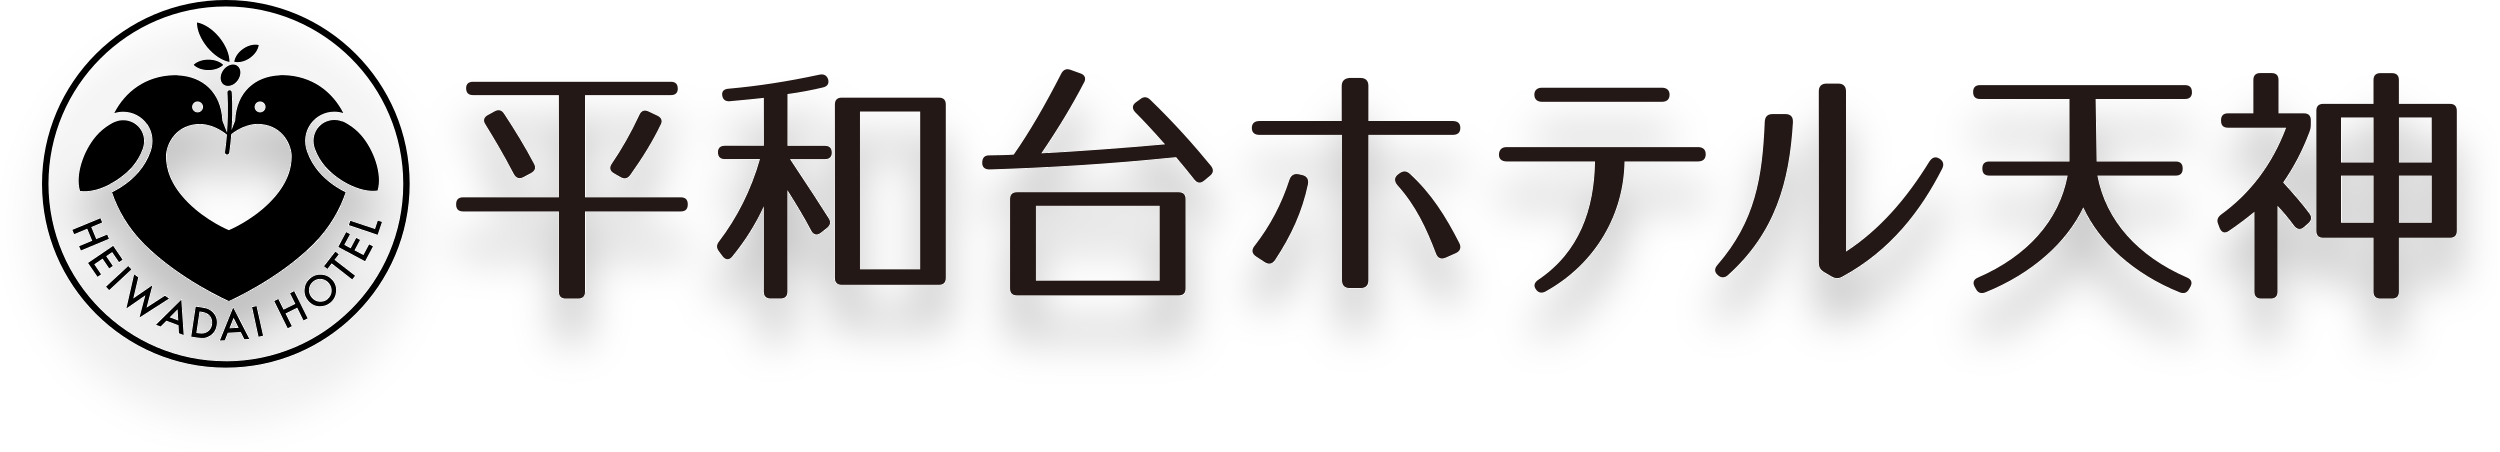
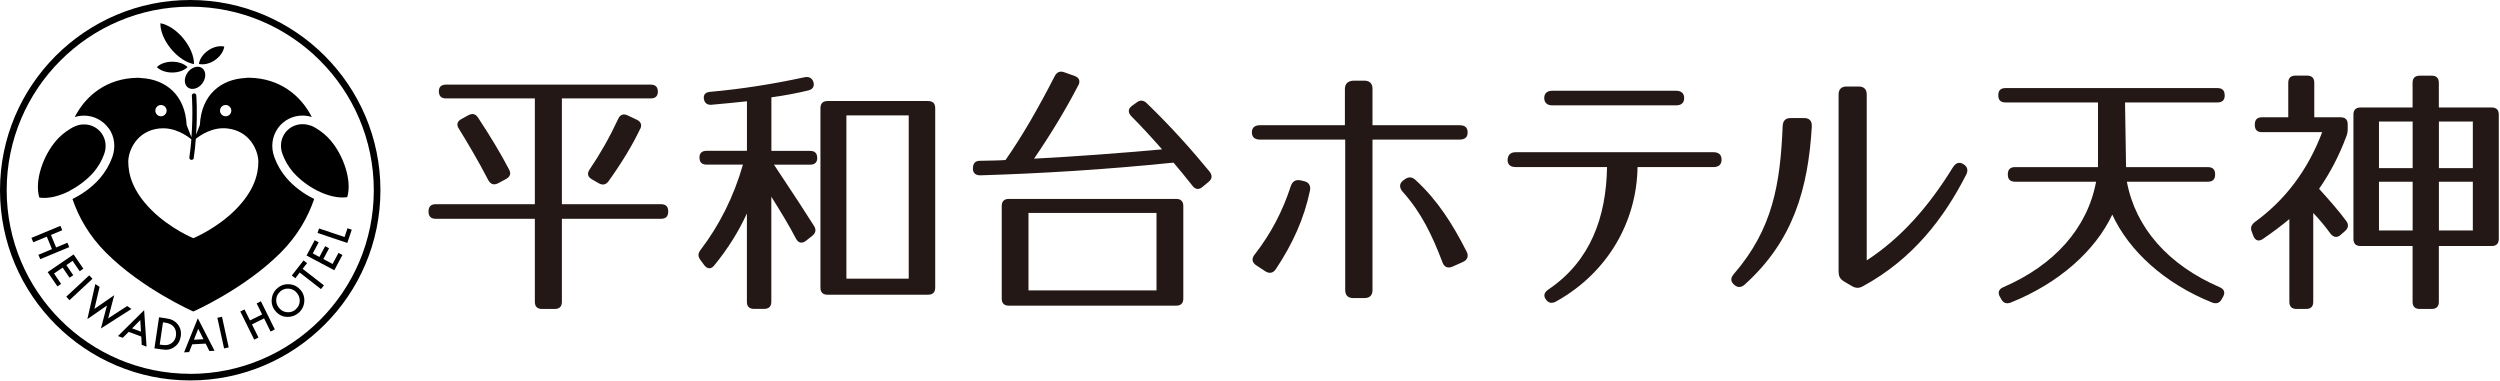
- <svg xmlns="http://www.w3.org/2000/svg" width="238" height="43" viewBox="0 0 238 43" fill="none">
-   <g filter="url(#filter0_d_377_3231)">
-     <path d="M64.526 8.423C64.526 8.837 64.308 9.055 63.866 9.055H55.694V18.786H64.816C65.253 18.786 65.476 19.004 65.476 19.446V19.469C65.476 19.905 65.258 20.129 64.816 20.129H55.694V27.763C55.694 28.199 55.476 28.423 55.035 28.423H53.866C53.429 28.423 53.206 28.205 53.206 27.763V20.129H44.084C43.648 20.129 43.424 19.91 43.424 19.469V19.446C43.424 19.01 43.642 18.786 44.084 18.786H53.206V9.055H45.035C44.598 9.055 44.375 8.837 44.375 8.395C44.375 8.003 44.593 7.785 45.035 7.785H63.86C64.302 7.785 64.52 8.003 64.52 8.417L64.526 8.423ZM47.993 10.839C49.067 12.472 50.018 14.032 50.823 15.57C51.041 15.962 50.946 16.253 50.555 16.471L49.822 16.862C49.431 17.058 49.14 16.957 48.922 16.572C47.971 14.743 47.042 13.182 46.215 11.84C45.969 11.476 46.069 11.158 46.433 10.962L47.093 10.598C47.456 10.403 47.775 10.475 47.993 10.845V10.839ZM62.892 11.862C62.188 13.35 61.209 14.961 59.99 16.667C59.744 17.008 59.431 17.058 59.089 16.862L58.457 16.499C58.066 16.281 57.993 15.962 58.239 15.598C59.19 14.206 60.09 12.623 60.873 10.94C61.041 10.548 61.36 10.425 61.752 10.621L62.579 11.012C62.943 11.18 63.094 11.476 62.898 11.868L62.892 11.862Z" fill="#231815" />
-     <path d="M69.481 9.642C69.039 9.664 68.799 9.474 68.748 9.032C68.726 8.691 68.916 8.473 69.358 8.445C72.138 8.199 74.968 7.763 78.038 7.103C78.43 7.03 78.721 7.176 78.844 7.567C78.939 7.959 78.771 8.227 78.357 8.322C77.333 8.568 76.209 8.786 74.968 8.954V13.881H78.525C78.966 13.881 79.185 14.1 79.185 14.541C79.185 14.933 78.966 15.151 78.525 15.151H75.208C77.059 17.931 78.279 19.81 78.888 20.783C79.106 21.124 79.056 21.415 78.743 21.683L78.156 22.148C77.792 22.439 77.451 22.366 77.227 21.952C76.64 20.805 75.79 19.418 74.962 18.098V27.757C74.962 28.194 74.744 28.417 74.302 28.417H73.374C72.932 28.417 72.714 28.199 72.714 27.757V19.636C71.981 21.247 71.008 22.83 69.716 24.413C69.425 24.776 69.084 24.776 68.788 24.39L68.446 23.926C68.2 23.607 68.2 23.317 68.446 22.998C70.18 20.733 71.517 18.07 72.35 15.145H69.011C68.569 15.145 68.351 14.927 68.351 14.485C68.351 14.094 68.569 13.876 69.011 13.876H72.719V9.318C71.769 9.413 70.695 9.536 69.475 9.636L69.481 9.642ZM89.38 27.114H80.141C79.705 27.114 79.481 26.896 79.481 26.454V9.955C79.481 9.519 79.699 9.295 80.141 9.295H89.38C89.822 9.295 90.04 9.513 90.04 9.955V26.454C90.04 26.89 89.822 27.114 89.38 27.114ZM87.602 10.615H81.869V25.638H87.602V10.615Z" fill="#231815" />
-     <path d="M103.206 7.841C102.11 9.961 100.767 12.204 99.134 14.597C102.865 14.402 106.791 14.111 110.913 13.742C109.839 12.522 108.888 11.499 108.061 10.671C107.77 10.352 107.77 10.011 108.133 9.743L108.575 9.424C108.894 9.178 109.207 9.206 109.503 9.497C111.847 11.762 113.72 13.887 115.281 15.789C115.549 16.13 115.527 16.448 115.208 16.717L114.649 17.181C114.308 17.472 113.989 17.45 113.72 17.108C113.088 16.303 112.501 15.598 111.964 14.961C105.773 15.593 99.822 15.962 94.19 16.13C93.776 16.13 93.508 15.934 93.508 15.52V15.498C93.508 15.062 93.704 14.793 94.14 14.793C95.113 14.771 95.918 14.771 96.506 14.72C98.016 12.573 99.531 9.938 101.041 6.991C101.237 6.628 101.528 6.504 101.92 6.65L102.87 6.991C103.284 7.136 103.407 7.455 103.212 7.847L103.206 7.841ZM112.205 28.121H96.819C96.377 28.121 96.159 27.903 96.159 27.461V18.96C96.159 18.523 96.377 18.3 96.819 18.3H112.205C112.641 18.3 112.865 18.518 112.865 18.96V27.461C112.865 27.897 112.647 28.121 112.205 28.121ZM110.398 19.592H98.62V26.717H110.398V19.592Z" fill="#231815" />
-     <path d="M129.537 27.422H128.491C128.027 27.422 127.759 27.176 127.759 26.689V12.841H119.906C119.442 12.841 119.174 12.623 119.174 12.181C119.174 11.739 119.442 11.521 119.906 11.521H127.731V8.205C127.731 7.718 127.977 7.472 128.463 7.422H129.537C130.001 7.422 130.27 7.69 130.27 8.154V11.521H138.29C138.776 11.521 139.023 11.739 139.023 12.181C139.023 12.623 138.776 12.841 138.29 12.841H130.27V26.689C130.27 27.153 130.024 27.422 129.537 27.422ZM119.442 23.401C120.952 21.449 122.004 19.424 122.759 17.109C122.904 16.672 123.223 16.499 123.659 16.594L123.978 16.667C124.42 16.762 124.61 17.103 124.515 17.545C123.978 20.106 122.932 22.422 121.394 24.737C121.125 25.151 120.762 25.201 120.37 24.933L119.587 24.418C119.174 24.15 119.123 23.786 119.442 23.395V23.401ZM136.707 24.133C135.779 21.695 134.783 19.575 133.049 17.645C132.731 17.282 132.708 16.89 133.1 16.6L133.195 16.527C133.558 16.258 133.877 16.236 134.218 16.549C136.265 18.428 137.63 20.599 138.922 23.132C139.14 23.546 139.017 23.915 138.581 24.105L137.652 24.519C137.216 24.715 136.869 24.592 136.702 24.128L136.707 24.133Z" fill="#231815" />
-     <path d="M147.166 27.735C146.774 27.953 146.433 27.88 146.215 27.539C145.969 27.198 146.069 26.879 146.483 26.611C150.337 23.999 151.774 19.955 151.847 15.369H143.435C142.949 15.369 142.68 15.123 142.703 14.687C142.725 14.251 142.971 14.004 143.435 14.004H161.651C162.138 14.004 162.384 14.251 162.384 14.687C162.384 15.123 162.138 15.369 161.651 15.369H154.654C154.582 20.341 151.97 25.05 147.171 27.729L147.166 27.735ZM146.069 9.01C146.069 8.596 146.338 8.35 146.802 8.35H158.212C158.676 8.35 158.944 8.596 158.944 9.01C158.944 9.446 158.698 9.692 158.212 9.692H146.802C146.338 9.692 146.069 9.446 146.069 9.01Z" fill="#231815" />
-     <path d="M170.689 11.616C170.348 17.371 168.983 22.148 164.52 26.174C164.179 26.493 163.816 26.465 163.519 26.174C163.2 25.884 163.2 25.565 163.519 25.201C167.104 21.057 167.786 16.913 168.005 11.594C168.027 11.107 168.273 10.861 168.737 10.861H169.979C170.465 10.861 170.712 11.13 170.684 11.616H170.689ZM173.15 25.028V8.691C173.15 8.205 173.418 7.959 173.883 7.959H175.007C175.471 7.959 175.739 8.205 175.739 8.691V23.954C178.933 21.879 181.472 18.954 183.665 15.397C183.933 14.983 184.252 14.86 184.638 15.106C185.001 15.324 185.102 15.666 184.884 16.079C182.882 20.006 180.029 23.809 175.376 26.342C175.012 26.538 174.716 26.516 174.375 26.32L173.67 25.906C173.307 25.688 173.156 25.442 173.156 25.028H173.15Z" fill="#231815" />
-     <path d="M208.676 8.764C208.676 9.2 208.458 9.424 208.016 9.424H199.503L199.599 15.375H207.132C207.568 15.375 207.792 15.593 207.792 16.035V16.057C207.792 16.493 207.574 16.717 207.132 16.717H199.671C200.477 21.007 203.525 24.396 208.206 26.421C208.62 26.594 208.743 26.907 208.525 27.299L208.402 27.517C208.206 27.88 207.915 27.981 207.524 27.836C203.133 26.079 199.867 23.082 198.329 19.743C196.769 23.059 193.43 26.057 188.989 27.836C188.597 27.981 188.307 27.886 188.111 27.517L187.988 27.299C187.77 26.907 187.893 26.594 188.307 26.421C192.988 24.396 196.036 21.007 196.841 16.717H189.38C188.939 16.717 188.72 16.499 188.72 16.057V16.035C188.72 15.598 188.939 15.375 189.38 15.375H197.015V9.424H188.502C188.061 9.424 187.842 9.206 187.842 8.764C187.842 8.322 188.061 8.104 188.502 8.104H208.01C208.446 8.104 208.67 8.322 208.67 8.764H208.676Z" fill="#231815" />
-     <path d="M219.99 11.448V11.79C219.99 12.081 219.968 12.304 219.845 12.595C219.213 14.278 218.407 15.861 217.356 17.371C218.379 18.495 219.28 19.541 219.867 20.347C220.113 20.688 220.035 21.007 219.722 21.275L219.33 21.616C219.011 21.907 218.67 21.834 218.402 21.493C217.96 20.884 217.401 20.201 216.819 19.592V27.763C216.819 28.199 216.601 28.423 216.159 28.423H215.281C214.839 28.423 214.621 28.205 214.621 27.763V20.157C213.916 20.744 213.111 21.353 212.182 21.985C211.791 22.254 211.478 22.131 211.304 21.695L211.159 21.303C211.014 20.94 211.137 20.671 211.45 20.425C214.207 18.423 216.304 15.694 217.641 12.159H212.104C211.662 12.159 211.444 11.941 211.444 11.499V11.448C211.444 11.012 211.662 10.789 212.104 10.789H214.52V7.617C214.52 7.181 214.738 6.957 215.18 6.957H216.254C216.69 6.957 216.914 7.176 216.914 7.617V10.789H219.33C219.766 10.789 219.99 11.007 219.99 11.448ZM233.888 10.548V21.974C233.888 22.41 233.67 22.634 233.228 22.634H228.374V27.763C228.374 28.199 228.156 28.423 227.714 28.423H226.618C226.176 28.423 225.958 28.205 225.958 27.763V22.634H221.176C220.74 22.634 220.516 22.416 220.516 21.974V10.548C220.516 10.112 220.734 9.888 221.176 9.888H225.958V7.623C225.958 7.187 226.176 6.963 226.618 6.963H227.714C228.15 6.963 228.374 7.181 228.374 7.623V9.888H233.228C233.665 9.888 233.888 10.106 233.888 10.548ZM225.963 11.18H222.865V15.47H225.963V11.18ZM225.963 16.717H222.865V21.202H225.963V16.717ZM231.5 11.18H228.379V15.47H231.5V11.18ZM231.5 16.717H228.379V21.202H231.5V16.717Z" fill="#231815" />
-     <path d="M10.202 22.332L9.162 22.763L8.686 21.616L9.726 21.18L9.559 20.777L6.891 21.885L7.059 22.288L8.306 21.773L8.781 22.919L7.534 23.44L7.702 23.842L10.37 22.735L10.202 22.332Z" fill="black" />
-     <path d="M10.398 25.548L10.739 25.319L10.107 24.39L10.678 23.999L11.332 24.955L11.668 24.72L10.773 23.406L8.385 25.034L9.285 26.348L9.621 26.119L8.972 25.162L9.766 24.62L10.398 25.548Z" fill="black" />
-     <path d="M12.21 25.329L10.096 27.294L10.393 27.614L12.507 25.649L12.21 25.329Z" fill="black" />
-     <path d="M16.092 28.423L15.701 28.154L13.95 29.29L14.509 27.159L12.686 28.417L13.162 26.398L12.77 26.13L12.037 29.357L13.838 28.11L13.285 30.218L16.092 28.423Z" fill="black" />
-     <path d="M14.85 30.917L15.292 31.079L15.84 30.531L16.998 30.962L17.037 31.723L17.484 31.89L17.261 28.535L14.856 30.912L14.85 30.917ZM16.148 30.212L16.908 29.446L16.97 30.515L16.148 30.207V30.212Z" fill="black" />
-     <path d="M19.896 29.463C19.739 29.379 19.515 29.318 19.23 29.279L18.632 29.189L18.206 32.047L18.799 32.136C19.09 32.181 19.32 32.187 19.482 32.159C19.661 32.131 19.834 32.058 20.007 31.946C20.354 31.723 20.561 31.387 20.628 30.951C20.695 30.515 20.6 30.14 20.343 29.827C20.214 29.67 20.069 29.552 19.901 29.469L19.896 29.463ZM20.192 30.878C20.147 31.191 20.002 31.426 19.761 31.588C19.644 31.667 19.515 31.717 19.381 31.739C19.247 31.762 19.085 31.756 18.889 31.728L18.693 31.7L18.995 29.653L19.191 29.681C19.56 29.737 19.823 29.866 19.985 30.067C20.164 30.291 20.231 30.565 20.186 30.878H20.192Z" fill="black" />
-     <path d="M20.929 32.416L21.399 32.394L21.684 31.678L22.921 31.611L23.262 32.293L23.737 32.271L22.199 29.279L20.935 32.416H20.929ZM22.719 31.208L21.841 31.253L22.238 30.252L22.719 31.208Z" fill="black" />
-     <path d="M24.423 29.142L23.997 29.236L24.615 32.055L25.041 31.961L24.423 29.142Z" fill="black" />
-     <path d="M27.612 27.914L28.116 28.926L26.997 29.48L26.494 28.468L26.108 28.658L27.389 31.247L27.78 31.052L27.182 29.843L28.295 29.29L28.893 30.503L29.285 30.308L28.004 27.718L27.612 27.914Z" fill="black" />
-     <path d="M30.633 26.152C30.219 26.119 29.856 26.23 29.537 26.499C29.218 26.767 29.039 27.108 29 27.522C28.961 27.936 29.073 28.3 29.336 28.613C29.632 28.965 30.001 29.15 30.432 29.155C30.823 29.161 31.165 29.044 31.45 28.803C31.774 28.529 31.953 28.188 31.992 27.774C32.031 27.36 31.919 26.997 31.651 26.678C31.383 26.365 31.047 26.186 30.628 26.152H30.633ZM31.192 28.484C30.98 28.663 30.723 28.742 30.426 28.725C30.13 28.708 29.878 28.574 29.671 28.328C29.475 28.093 29.392 27.836 29.414 27.539C29.436 27.248 29.565 27.002 29.794 26.806C30.023 26.611 30.286 26.527 30.577 26.555C30.868 26.583 31.114 26.711 31.31 26.946C31.506 27.181 31.595 27.444 31.573 27.741C31.55 28.037 31.422 28.277 31.187 28.473L31.192 28.484Z" fill="black" />
-     <path d="M32.25 24.211L31.926 23.96L30.846 25.347L31.171 25.598L31.573 25.073L33.531 26.599L33.799 26.253L31.842 24.732L32.25 24.211Z" fill="black" />
-     <path d="M34.599 24.284L33.748 23.831L34.274 22.841L33.916 22.645L33.385 23.641L32.775 23.311L33.318 22.293L32.954 22.097L32.205 23.507L34.755 24.866L35.505 23.456L35.141 23.266L34.599 24.284Z" fill="black" />
-     <path d="M35.969 21.001L35.701 21.806L33.352 21.018L33.212 21.432L35.952 22.349L36.361 21.13L35.969 21.001Z" fill="black" />
-     <path d="M21.5 0C11.852 0 4 7.852 4 17.5C4 27.148 11.852 35 21.5 35C31.148 35 39 27.148 39 17.5C39 7.852 31.153 0 21.5 0ZM21.5 34.39C12.188 34.39 4.615 26.812 4.615 17.5C4.615 8.188 12.188 0.615 21.5 0.615C30.812 0.615 38.39 8.194 38.39 17.506C38.39 26.818 30.812 34.396 21.5 34.396V34.39Z" fill="black" />
-     <path d="M10.432 17.534C10.449 17.528 10.46 17.517 10.471 17.511C10.544 17.472 10.617 17.433 10.689 17.394C10.723 17.377 10.756 17.355 10.784 17.338C10.851 17.299 10.924 17.254 10.991 17.215C11.025 17.192 11.058 17.17 11.092 17.148C11.159 17.109 11.22 17.064 11.282 17.019C11.321 16.991 11.355 16.969 11.394 16.941C11.45 16.896 11.511 16.857 11.567 16.812C11.606 16.779 11.646 16.751 11.69 16.717C11.741 16.678 11.791 16.633 11.841 16.594C11.886 16.555 11.931 16.516 11.976 16.477C12.02 16.437 12.059 16.404 12.104 16.365C12.155 16.314 12.205 16.27 12.255 16.219C12.289 16.186 12.317 16.158 12.35 16.13C12.429 16.046 12.507 15.968 12.58 15.884C13.033 15.364 13.363 14.782 13.581 14.184C13.609 14.1 13.631 14.021 13.653 13.943C13.653 13.926 13.665 13.909 13.665 13.893C13.681 13.814 13.693 13.736 13.704 13.663C13.704 13.652 13.704 13.641 13.704 13.624C13.709 13.552 13.715 13.484 13.715 13.417C13.715 13.406 13.715 13.395 13.715 13.378C13.715 13.305 13.709 13.233 13.698 13.16C13.698 13.143 13.698 13.132 13.693 13.115C13.681 13.043 13.67 12.976 13.648 12.903C13.631 12.836 13.603 12.763 13.581 12.701C13.581 12.69 13.569 12.673 13.564 12.662C13.536 12.601 13.508 12.534 13.474 12.472C13.474 12.461 13.463 12.455 13.458 12.444C13.424 12.388 13.39 12.332 13.357 12.282C13.351 12.271 13.346 12.265 13.34 12.254C13.301 12.198 13.256 12.148 13.212 12.097C13.2 12.086 13.195 12.075 13.184 12.069C13.139 12.019 13.088 11.974 13.038 11.93C12.988 11.885 12.932 11.84 12.876 11.801C12.865 11.79 12.854 11.784 12.842 11.779C12.787 11.739 12.731 11.706 12.669 11.672C12.658 11.672 12.652 11.667 12.641 11.661C12.585 11.633 12.529 11.605 12.468 11.583C12.457 11.583 12.445 11.572 12.434 11.572C12.373 11.549 12.306 11.527 12.238 11.51C12.222 11.51 12.21 11.505 12.194 11.499C12.127 11.482 12.059 11.471 11.992 11.46H11.981C11.908 11.449 11.836 11.449 11.769 11.449C11.757 11.449 11.752 11.449 11.741 11.449C11.735 11.449 11.724 11.449 11.718 11.449C11.646 11.449 11.573 11.449 11.5 11.46C11.489 11.46 11.478 11.46 11.467 11.46C11.399 11.471 11.327 11.482 11.26 11.499C11.248 11.499 11.232 11.505 11.22 11.51C11.148 11.527 11.069 11.555 10.997 11.583C10.98 11.588 10.963 11.594 10.947 11.6C10.868 11.633 10.79 11.667 10.712 11.706C10.617 11.756 10.521 11.818 10.426 11.874C9.968 12.153 9.543 12.506 9.168 12.936C7.965 14.323 7.155 16.644 7.619 18.177C8.463 18.305 9.487 18.037 10.432 17.55V17.534Z" fill="black" />
-     <path d="M14.011 11.806C14.542 12.562 14.66 13.524 14.335 14.446C14.078 15.162 13.692 15.816 13.189 16.404C12.518 17.181 11.612 17.847 10.666 18.305C11.215 19.927 12.171 21.667 13.754 23.249C17.104 26.599 21.785 28.658 21.785 28.658C21.785 28.658 26.466 26.599 29.816 23.249C31.399 21.667 32.355 19.927 32.904 18.305C31.959 17.841 31.052 17.181 30.381 16.404C29.878 15.822 29.492 15.162 29.235 14.446C28.905 13.529 29.022 12.567 29.559 11.806C30.079 11.068 30.924 10.632 31.824 10.632C32.115 10.632 32.406 10.677 32.685 10.766C31.651 8.736 29.704 7.209 26.964 7.153C26.802 7.153 26.668 7.153 26.556 7.176C24.313 7.299 22.523 8.73 22.389 11.493L22.042 12.388C22.182 10.268 22.059 8.798 22.059 8.775C22.048 8.663 21.964 8.579 21.835 8.591C21.724 8.602 21.64 8.702 21.651 8.814C21.651 8.831 21.779 10.403 21.612 12.629L21.17 11.499C21.036 8.736 19.246 7.304 17.003 7.181C16.891 7.164 16.757 7.153 16.595 7.159C13.86 7.215 11.914 8.742 10.873 10.772C11.153 10.682 11.444 10.638 11.735 10.638C12.635 10.638 13.48 11.079 14 11.812L14.011 11.806ZM24.761 9.659C25.046 9.659 25.281 9.894 25.281 10.179C25.281 10.464 25.046 10.699 24.761 10.699C24.475 10.699 24.24 10.464 24.24 10.179C24.24 9.894 24.475 9.659 24.761 9.659ZM18.81 9.659C19.095 9.659 19.33 9.894 19.33 10.179C19.33 10.464 19.095 10.699 18.81 10.699C18.524 10.699 18.29 10.464 18.29 10.179C18.29 9.894 18.524 9.659 18.81 9.659ZM18.709 11.818C20.09 11.683 21.226 12.506 21.606 12.819C21.561 13.345 21.505 13.898 21.422 14.48C21.405 14.592 21.483 14.698 21.595 14.709C21.606 14.709 21.612 14.709 21.623 14.709C21.724 14.709 21.813 14.636 21.824 14.536C21.914 13.921 21.975 13.328 22.014 12.774C22.434 12.438 23.53 11.683 24.861 11.812C27.059 12.025 27.764 13.943 27.769 14.86C27.769 16.012 27.395 17.561 25.65 19.306C23.905 21.051 21.785 21.913 21.785 21.913C21.785 21.913 19.665 21.051 17.92 19.306C16.175 17.561 15.801 16.012 15.801 14.86C15.801 13.943 16.511 12.025 18.709 11.812V11.818Z" fill="black" />
-     <path d="M32.568 11.56C32.495 11.532 32.417 11.51 32.344 11.488C32.333 11.488 32.316 11.482 32.305 11.476C32.238 11.46 32.166 11.448 32.098 11.437C32.087 11.437 32.076 11.437 32.065 11.437C31.992 11.426 31.919 11.426 31.847 11.426C31.841 11.426 31.83 11.426 31.824 11.426C31.813 11.426 31.808 11.426 31.796 11.426C31.724 11.426 31.651 11.426 31.584 11.437H31.573C31.506 11.448 31.439 11.46 31.371 11.476C31.355 11.476 31.343 11.482 31.327 11.488C31.259 11.504 31.192 11.527 31.131 11.549C31.12 11.549 31.108 11.56 31.097 11.56C31.041 11.583 30.98 11.611 30.924 11.639C30.913 11.639 30.907 11.644 30.896 11.65C30.834 11.683 30.779 11.717 30.723 11.756C30.711 11.762 30.7 11.773 30.689 11.778C30.633 11.818 30.577 11.862 30.527 11.907C30.477 11.952 30.426 11.997 30.381 12.047C30.37 12.058 30.365 12.069 30.354 12.075C30.309 12.125 30.264 12.176 30.225 12.232C30.219 12.243 30.214 12.248 30.208 12.259C30.174 12.31 30.141 12.366 30.107 12.422C30.107 12.433 30.096 12.438 30.091 12.45C30.057 12.511 30.029 12.573 30.001 12.64C29.995 12.651 29.99 12.668 29.984 12.679C29.956 12.746 29.934 12.813 29.917 12.88C29.9 12.947 29.884 13.02 29.872 13.093C29.872 13.11 29.872 13.121 29.867 13.138C29.856 13.21 29.85 13.283 29.85 13.356C29.85 13.367 29.85 13.378 29.85 13.395C29.85 13.462 29.85 13.535 29.861 13.602C29.861 13.613 29.861 13.624 29.861 13.641C29.872 13.719 29.884 13.792 29.9 13.87C29.9 13.887 29.906 13.904 29.912 13.921C29.934 13.999 29.956 14.083 29.984 14.161C30.202 14.765 30.532 15.341 30.985 15.861C31.058 15.945 31.137 16.029 31.215 16.107C31.243 16.141 31.276 16.169 31.31 16.197C31.36 16.247 31.41 16.297 31.461 16.342C31.5 16.381 31.545 16.421 31.59 16.454C31.634 16.493 31.679 16.532 31.724 16.572C31.774 16.611 31.824 16.655 31.875 16.695C31.914 16.728 31.953 16.756 31.998 16.79C32.054 16.834 32.115 16.874 32.171 16.918C32.21 16.946 32.244 16.974 32.283 16.997C32.344 17.041 32.412 17.081 32.473 17.125C32.507 17.148 32.54 17.17 32.574 17.192C32.641 17.237 32.714 17.276 32.781 17.315C32.814 17.332 32.848 17.355 32.876 17.371C32.949 17.41 33.021 17.45 33.094 17.489C33.105 17.494 33.122 17.506 33.133 17.511C34.084 17.998 35.102 18.266 35.946 18.138C36.405 16.605 35.594 14.284 34.397 12.897C34.022 12.466 33.597 12.114 33.139 11.834C33.044 11.778 32.949 11.717 32.853 11.667C32.775 11.627 32.697 11.594 32.619 11.56C32.602 11.555 32.585 11.549 32.568 11.544V11.56Z" fill="black" />
-     <path d="M21.847 5.9C21.858 5.179 21.5 4.312 20.874 3.546C20.248 2.785 19.459 2.265 18.754 2.137C18.743 2.858 19.101 3.725 19.728 4.491C20.354 5.252 21.142 5.772 21.847 5.9Z" fill="black" />
-     <path d="M19.845 6.672C20.416 6.672 20.936 6.488 21.255 6.174C20.936 5.861 20.416 5.677 19.84 5.677C19.269 5.677 18.749 5.861 18.43 6.174C18.749 6.488 19.269 6.672 19.845 6.672Z" fill="black" />
-     <path d="M23.771 5.531C24.247 5.207 24.565 4.748 24.633 4.284C24.18 4.183 23.631 4.312 23.162 4.636C22.686 4.961 22.367 5.419 22.3 5.884C22.753 5.984 23.301 5.856 23.777 5.531H23.771Z" fill="black" />
-     <path d="M21.265 6.667C20.907 7.159 20.918 7.78 21.293 8.054C21.472 8.182 21.707 8.216 21.959 8.143C22.216 8.071 22.451 7.897 22.624 7.657C22.982 7.164 22.971 6.544 22.596 6.27C22.479 6.18 22.333 6.141 22.188 6.141C21.869 6.141 21.511 6.331 21.265 6.667Z" fill="black" />
-   </g>
-   <defs>
-     <filter id="filter0_d_377_3231" x="0" y="0" width="237.888" height="43" filterUnits="userSpaceOnUse" color-interpolation-filters="sRGB">
-       <feFlood flood-opacity="0" result="BackgroundImageFix" />
-       <feColorMatrix in="SourceAlpha" type="matrix" values="0 0 0 0 0 0 0 0 0 0 0 0 0 0 0 0 0 0 127 0" result="hardAlpha" />
-       <feOffset dy="4" />
-       <feGaussianBlur stdDeviation="2" />
-       <feComposite in2="hardAlpha" operator="out" />
-       <feColorMatrix type="matrix" values="0 0 0 0 0 0 0 0 0 0 0 0 0 0 0 0 0 0 0.25 0" />
-       <feBlend mode="normal" in2="BackgroundImageFix" result="effect1_dropShadow_377_3231" />
-       <feBlend mode="normal" in="SourceGraphic" in2="effect1_dropShadow_377_3231" result="shape" />
-     </filter>
-   </defs>
+ <svg xmlns="http://www.w3.org/2000/svg" width="230" height="35" viewBox="0 0 230 35" fill="none">
+   <path d="M60.526 8.423C60.526 8.837 60.307 9.055 59.866 9.055H51.694V18.786H60.816C61.253 18.786 61.476 19.004 61.476 19.446V19.469C61.476 19.905 61.258 20.129 60.816 20.129H51.694V27.763C51.694 28.199 51.476 28.423 51.035 28.423H49.866C49.429 28.423 49.206 28.205 49.206 27.763V20.129H40.084C39.648 20.129 39.424 19.91 39.424 19.469V19.446C39.424 19.01 39.642 18.786 40.084 18.786H49.206V9.055H41.035C40.598 9.055 40.375 8.837 40.375 8.395C40.375 8.003 40.593 7.785 41.035 7.785H59.86C60.302 7.785 60.52 8.003 60.52 8.417L60.526 8.423ZM43.993 10.839C45.067 12.472 46.018 14.032 46.823 15.57C47.041 15.962 46.946 16.253 46.555 16.471L45.822 16.862C45.431 17.058 45.14 16.957 44.922 16.572C43.971 14.743 43.042 13.182 42.215 11.84C41.969 11.476 42.069 11.158 42.433 10.962L43.093 10.598C43.456 10.403 43.775 10.475 43.993 10.845V10.839ZM58.892 11.862C58.188 13.35 57.209 14.961 55.99 16.667C55.744 17.008 55.431 17.058 55.089 16.862L54.457 16.499C54.066 16.281 53.993 15.962 54.239 15.598C55.19 14.206 56.09 12.623 56.873 10.94C57.041 10.548 57.36 10.425 57.752 10.621L58.579 11.012C58.943 11.18 59.094 11.476 58.898 11.868L58.892 11.862Z" fill="#231815" />
+   <path d="M65.481 9.642C65.039 9.664 64.799 9.474 64.748 9.032C64.726 8.691 64.916 8.473 65.358 8.445C68.138 8.199 70.968 7.763 74.038 7.103C74.43 7.03 74.72 7.176 74.843 7.567C74.939 7.959 74.771 8.227 74.357 8.322C73.333 8.568 72.209 8.786 70.968 8.954V13.881H74.525C74.966 13.881 75.184 14.1 75.184 14.541C75.184 14.933 74.966 15.151 74.525 15.151H71.208C73.059 17.931 74.278 19.81 74.888 20.783C75.106 21.124 75.056 21.415 74.743 21.683L74.156 22.148C73.792 22.439 73.451 22.366 73.227 21.952C72.64 20.805 71.79 19.418 70.962 18.098V27.757C70.962 28.194 70.744 28.417 70.302 28.417H69.374C68.932 28.417 68.714 28.199 68.714 27.757V19.636C67.981 21.247 67.008 22.83 65.716 24.413C65.425 24.776 65.084 24.776 64.787 24.39L64.446 23.926C64.2 23.607 64.2 23.317 64.446 22.998C66.18 20.733 67.517 18.07 68.35 15.145H65.011C64.569 15.145 64.351 14.927 64.351 14.485C64.351 14.094 64.569 13.876 65.011 13.876H68.719V9.318C67.768 9.413 66.695 9.536 65.475 9.636L65.481 9.642ZM85.38 27.114H76.141C75.705 27.114 75.481 26.896 75.481 26.454V9.955C75.481 9.519 75.699 9.295 76.141 9.295H85.38C85.822 9.295 86.04 9.513 86.04 9.955V26.454C86.04 26.89 85.822 27.114 85.38 27.114ZM83.602 10.615H77.869V25.638H83.602V10.615Z" fill="#231815" />
+   <path d="M99.206 7.841C98.11 9.961 96.767 12.204 95.134 14.597C98.865 14.402 102.791 14.111 106.913 13.742C105.839 12.522 104.888 11.499 104.06 10.671C103.77 10.352 103.77 10.011 104.133 9.743L104.575 9.424C104.894 9.178 105.207 9.206 105.503 9.497C107.847 11.762 109.72 13.887 111.281 15.789C111.549 16.13 111.527 16.448 111.208 16.717L110.649 17.181C110.308 17.472 109.989 17.45 109.72 17.108C109.088 16.303 108.501 15.598 107.964 14.961C101.773 15.593 95.822 15.962 90.19 16.13C89.776 16.13 89.508 15.934 89.508 15.52V15.498C89.508 15.062 89.704 14.793 90.14 14.793C91.113 14.771 91.918 14.771 92.506 14.72C94.016 12.573 95.531 9.938 97.041 6.991C97.237 6.628 97.528 6.504 97.919 6.65L98.87 6.991C99.284 7.136 99.407 7.455 99.211 7.847L99.206 7.841ZM108.205 28.121H92.819C92.377 28.121 92.159 27.903 92.159 27.461V18.96C92.159 18.523 92.377 18.3 92.819 18.3H108.205C108.641 18.3 108.865 18.518 108.865 18.96V27.461C108.865 27.897 108.647 28.121 108.205 28.121ZM106.398 19.592H94.62V26.717H106.398V19.592Z" fill="#231815" />
+   <path d="M125.537 27.422H124.491C124.027 27.422 123.759 27.176 123.759 26.689V12.841H115.906C115.442 12.841 115.174 12.623 115.174 12.181C115.174 11.739 115.442 11.521 115.906 11.521H123.731V8.205C123.731 7.718 123.977 7.472 124.463 7.422H125.537C126.001 7.422 126.27 7.69 126.27 8.154V11.521H134.29C134.776 11.521 135.023 11.739 135.023 12.181C135.023 12.623 134.776 12.841 134.29 12.841H126.27V26.689C126.27 27.153 126.024 27.422 125.537 27.422ZM115.442 23.401C116.952 21.449 118.004 19.424 118.759 17.109C118.904 16.672 119.223 16.499 119.659 16.594L119.978 16.667C120.42 16.762 120.61 17.103 120.515 17.545C119.978 20.106 118.932 22.422 117.394 24.737C117.125 25.151 116.762 25.201 116.37 24.933L115.587 24.418C115.174 24.15 115.123 23.786 115.442 23.395V23.401ZM132.707 24.133C131.779 21.695 130.783 19.575 129.049 17.645C128.731 17.282 128.708 16.89 129.1 16.6L129.195 16.527C129.558 16.258 129.877 16.236 130.218 16.549C132.265 18.428 133.63 20.599 134.922 23.132C135.14 23.546 135.017 23.915 134.581 24.105L133.652 24.519C133.216 24.715 132.869 24.592 132.702 24.128L132.707 24.133Z" fill="#231815" />
+   <path d="M143.166 27.735C142.774 27.953 142.433 27.88 142.215 27.539C141.969 27.198 142.069 26.879 142.483 26.611C146.337 23.999 147.774 19.955 147.847 15.369H139.435C138.949 15.369 138.68 15.123 138.702 14.687C138.725 14.251 138.971 14.004 139.435 14.004H157.651C158.138 14.004 158.384 14.251 158.384 14.687C158.384 15.123 158.138 15.369 157.651 15.369H150.654C150.582 20.341 147.97 25.05 143.171 27.729L143.166 27.735ZM142.069 9.01C142.069 8.596 142.338 8.35 142.802 8.35H154.211C154.676 8.35 154.944 8.596 154.944 9.01C154.944 9.446 154.698 9.692 154.211 9.692H142.802C142.338 9.692 142.069 9.446 142.069 9.01Z" fill="#231815" />
+   <path d="M166.689 11.616C166.348 17.371 164.983 22.148 160.52 26.174C160.179 26.493 159.816 26.465 159.519 26.174C159.2 25.884 159.2 25.565 159.519 25.201C163.104 21.057 163.786 16.913 164.005 11.594C164.027 11.107 164.273 10.861 164.737 10.861H165.979C166.465 10.861 166.712 11.13 166.684 11.616H166.689ZM169.15 25.028V8.691C169.15 8.205 169.418 7.959 169.883 7.959H171.007C171.471 7.959 171.739 8.205 171.739 8.691V23.954C174.933 21.879 177.472 18.954 179.665 15.397C179.933 14.983 180.252 14.86 180.638 15.106C181.001 15.324 181.102 15.666 180.884 16.079C178.882 20.006 176.029 23.809 171.376 26.342C171.012 26.538 170.716 26.516 170.375 26.32L169.67 25.906C169.307 25.688 169.156 25.442 169.156 25.028H169.15Z" fill="#231815" />
+   <path d="M204.676 8.764C204.676 9.2 204.458 9.424 204.016 9.424H195.503L195.598 15.375H203.132C203.568 15.375 203.792 15.593 203.792 16.035V16.057C203.792 16.493 203.574 16.717 203.132 16.717H195.671C196.477 21.007 199.525 24.396 204.206 26.421C204.62 26.594 204.743 26.907 204.525 27.299L204.402 27.517C204.206 27.88 203.915 27.981 203.523 27.836C199.133 26.079 195.867 23.082 194.329 19.743C192.768 23.059 189.43 26.057 184.989 27.836C184.597 27.981 184.306 27.886 184.111 27.517L183.988 27.299C183.77 26.907 183.893 26.594 184.307 26.421C188.988 24.396 192.036 21.007 192.841 16.717H185.38C184.938 16.717 184.72 16.499 184.72 16.057V16.035C184.72 15.598 184.938 15.375 185.38 15.375H193.015V9.424H184.502C184.06 9.424 183.842 9.206 183.842 8.764C183.842 8.322 184.06 8.104 184.502 8.104H204.01C204.446 8.104 204.67 8.322 204.67 8.764H204.676Z" fill="#231815" />
+   <path d="M215.99 11.448V11.79C215.99 12.081 215.968 12.304 215.845 12.595C215.213 14.278 214.407 15.861 213.356 17.371C214.379 18.495 215.28 19.541 215.867 20.347C216.113 20.688 216.035 21.007 215.722 21.275L215.33 21.616C215.011 21.907 214.67 21.834 214.402 21.493C213.96 20.884 213.4 20.201 212.819 19.592V27.763C212.819 28.199 212.601 28.423 212.159 28.423H211.281C210.839 28.423 210.621 28.205 210.621 27.763V20.157C209.916 20.744 209.111 21.353 208.182 21.985C207.791 22.254 207.478 22.131 207.304 21.695L207.159 21.303C207.013 20.94 207.137 20.671 207.45 20.425C210.207 18.423 212.304 15.694 213.641 12.159H208.104C207.662 12.159 207.444 11.941 207.444 11.499V11.448C207.444 11.012 207.662 10.789 208.104 10.789H210.52V7.617C210.52 7.181 210.738 6.957 211.18 6.957H212.254C212.69 6.957 212.914 7.176 212.914 7.617V10.789H215.33C215.766 10.789 215.99 11.007 215.99 11.448ZM229.888 10.548V21.974C229.888 22.41 229.67 22.634 229.228 22.634H224.374V27.763C224.374 28.199 224.156 28.423 223.714 28.423H222.617C222.176 28.423 221.958 28.205 221.958 27.763V22.634H217.176C216.739 22.634 216.516 22.416 216.516 21.974V10.548C216.516 10.112 216.734 9.888 217.176 9.888H221.958V7.623C221.958 7.187 222.176 6.963 222.617 6.963H223.714C224.15 6.963 224.374 7.181 224.374 7.623V9.888H229.228C229.664 9.888 229.888 10.106 229.888 10.548ZM221.963 11.18H218.865V15.47H221.963V11.18ZM221.963 16.717H218.865V21.202H221.963V16.717ZM227.5 11.18H224.379V15.47H227.5V11.18ZM227.5 16.717H224.379V21.202H227.5V16.717Z" fill="#231815" />
+   <path d="M6.202 22.332L5.162 22.763L4.686 21.616L5.726 21.18L5.559 20.777L2.891 21.885L3.059 22.288L4.306 21.773L4.781 22.919L3.534 23.44L3.702 23.842L6.37 22.735L6.202 22.332Z" fill="black" />
+   <path d="M6.398 25.548L6.739 25.319L6.107 24.39L6.678 23.999L7.332 24.955L7.668 24.72L6.773 23.406L4.385 25.034L5.285 26.348L5.621 26.119L4.972 25.162L5.766 24.62L6.398 25.548Z" fill="black" />
+   <path d="M8.21 25.329L6.096 27.294L6.393 27.614L8.507 25.649L8.21 25.329Z" fill="black" />
+   <path d="M12.092 28.423L11.701 28.154L9.95 29.29L10.509 27.159L8.686 28.417L9.162 26.398L8.77 26.13L8.037 29.357L9.838 28.11L9.285 30.218L12.092 28.423Z" fill="black" />
+   <path d="M10.85 30.917L11.292 31.079L11.84 30.531L12.998 30.962L13.037 31.723L13.484 31.89L13.261 28.535L10.856 30.912L10.85 30.917ZM12.148 30.212L12.908 29.446L12.97 30.515L12.148 30.207V30.212Z" fill="black" />
+   <path d="M15.896 29.463C15.739 29.379 15.515 29.318 15.23 29.279L14.632 29.189L14.207 32.047L14.799 32.136C15.09 32.181 15.319 32.187 15.482 32.159C15.661 32.131 15.834 32.058 16.007 31.946C16.354 31.723 16.561 31.387 16.628 30.951C16.695 30.515 16.6 30.14 16.343 29.827C16.214 29.67 16.069 29.552 15.901 29.469L15.896 29.463ZM16.192 30.878C16.147 31.191 16.002 31.426 15.761 31.588C15.644 31.667 15.515 31.717 15.381 31.739C15.247 31.762 15.085 31.756 14.889 31.728L14.693 31.7L14.995 29.653L15.191 29.681C15.56 29.737 15.823 29.866 15.985 30.067C16.164 30.291 16.231 30.565 16.186 30.878H16.192Z" fill="black" />
+   <path d="M16.929 32.416L17.399 32.394L17.684 31.678L18.921 31.611L19.262 32.293L19.737 32.271L18.199 29.279L16.935 32.416H16.929ZM18.719 31.208L17.841 31.253L18.238 30.252L18.719 31.208Z" fill="black" />
+   <path d="M20.423 29.142L19.997 29.236L20.615 32.055L21.041 31.961L20.423 29.142Z" fill="black" />
+   <path d="M23.612 27.914L24.116 28.926L22.997 29.48L22.494 28.468L22.108 28.658L23.389 31.247L23.78 31.052L23.182 29.843L24.295 29.29L24.893 30.503L25.285 30.308L24.004 27.718L23.612 27.914Z" fill="black" />
+   <path d="M26.633 26.152C26.219 26.119 25.856 26.23 25.537 26.499C25.218 26.767 25.039 27.108 25 27.522C24.961 27.936 25.073 28.3 25.336 28.613C25.632 28.965 26.001 29.15 26.432 29.155C26.823 29.161 27.165 29.044 27.45 28.803C27.774 28.529 27.953 28.188 27.992 27.774C28.031 27.36 27.919 26.997 27.651 26.678C27.383 26.365 27.047 26.186 26.628 26.152H26.633ZM27.192 28.484C26.98 28.663 26.723 28.742 26.426 28.725C26.13 28.708 25.878 28.574 25.671 28.328C25.475 28.093 25.392 27.836 25.414 27.539C25.436 27.248 25.565 27.002 25.794 26.806C26.023 26.611 26.286 26.527 26.577 26.555C26.868 26.583 27.114 26.711 27.31 26.946C27.506 27.181 27.595 27.444 27.573 27.741C27.55 28.037 27.422 28.277 27.187 28.473L27.192 28.484Z" fill="black" />
+   <path d="M28.25 24.211L27.926 23.96L26.846 25.347L27.171 25.598L27.573 25.073L29.531 26.599L29.799 26.253L27.842 24.732L28.25 24.211Z" fill="black" />
+   <path d="M30.599 24.284L29.748 23.831L30.274 22.841L29.916 22.645L29.385 23.641L28.775 23.311L29.318 22.293L28.954 22.097L28.205 23.507L30.755 24.866L31.505 23.456L31.141 23.266L30.599 24.284Z" fill="black" />
+   <path d="M31.969 21.001L31.701 21.806L29.352 21.018L29.212 21.432L31.952 22.349L32.361 21.13L31.969 21.001Z" fill="black" />
+   <path d="M17.5 0C7.852 0 0 7.852 0 17.5C0 27.148 7.852 35 17.5 35C27.148 35 35 27.148 35 17.5C35 7.852 27.153 0 17.5 0ZM17.5 34.39C8.188 34.39 0.615 26.812 0.615 17.5C0.615 8.188 8.188 0.615 17.5 0.615C26.812 0.615 34.39 8.194 34.39 17.506C34.39 26.818 26.812 34.396 17.5 34.396V34.39Z" fill="black" />
+   <path d="M6.432 17.534C6.449 17.528 6.46 17.517 6.471 17.511C6.544 17.472 6.617 17.433 6.689 17.394C6.723 17.377 6.756 17.355 6.784 17.338C6.851 17.299 6.924 17.254 6.991 17.215C7.025 17.192 7.058 17.17 7.092 17.148C7.159 17.109 7.221 17.064 7.282 17.019C7.321 16.991 7.355 16.969 7.394 16.941C7.45 16.896 7.511 16.857 7.567 16.812C7.606 16.779 7.646 16.751 7.69 16.717C7.741 16.678 7.791 16.633 7.841 16.594C7.886 16.555 7.931 16.516 7.976 16.477C8.02 16.437 8.059 16.404 8.104 16.365C8.155 16.314 8.205 16.27 8.255 16.219C8.289 16.186 8.317 16.158 8.35 16.13C8.429 16.046 8.507 15.968 8.58 15.884C9.033 15.364 9.363 14.782 9.581 14.184C9.609 14.1 9.631 14.021 9.653 13.943C9.653 13.926 9.665 13.909 9.665 13.893C9.681 13.814 9.693 13.736 9.704 13.663C9.704 13.652 9.704 13.641 9.704 13.624C9.709 13.552 9.715 13.484 9.715 13.417C9.715 13.406 9.715 13.395 9.715 13.378C9.715 13.305 9.709 13.233 9.698 13.16C9.698 13.143 9.698 13.132 9.693 13.115C9.681 13.043 9.67 12.976 9.648 12.903C9.631 12.836 9.603 12.763 9.581 12.701C9.581 12.69 9.57 12.673 9.564 12.662C9.536 12.601 9.508 12.534 9.474 12.472C9.474 12.461 9.463 12.455 9.458 12.444C9.424 12.388 9.391 12.332 9.357 12.282C9.351 12.271 9.346 12.265 9.34 12.254C9.301 12.198 9.256 12.148 9.212 12.097C9.2 12.086 9.195 12.075 9.184 12.069C9.139 12.019 9.089 11.974 9.038 11.93C8.988 11.885 8.932 11.84 8.876 11.801C8.865 11.79 8.854 11.784 8.842 11.779C8.787 11.739 8.731 11.706 8.669 11.672C8.658 11.672 8.652 11.667 8.641 11.661C8.585 11.633 8.529 11.605 8.468 11.583C8.457 11.583 8.445 11.572 8.434 11.572C8.373 11.549 8.306 11.527 8.238 11.51C8.222 11.51 8.21 11.505 8.194 11.499C8.127 11.482 8.059 11.471 7.992 11.46H7.981C7.908 11.449 7.836 11.449 7.769 11.449C7.757 11.449 7.752 11.449 7.741 11.449C7.735 11.449 7.724 11.449 7.718 11.449C7.646 11.449 7.573 11.449 7.5 11.46C7.489 11.46 7.478 11.46 7.467 11.46C7.399 11.471 7.327 11.482 7.26 11.499C7.248 11.499 7.232 11.505 7.221 11.51C7.148 11.527 7.07 11.555 6.997 11.583C6.98 11.588 6.963 11.594 6.946 11.6C6.868 11.633 6.79 11.667 6.712 11.706C6.617 11.756 6.521 11.818 6.426 11.874C5.968 12.153 5.543 12.506 5.168 12.936C3.965 14.323 3.155 16.644 3.619 18.177C4.463 18.305 5.487 18.037 6.432 17.55V17.534Z" fill="black" />
+   <path d="M10.011 11.806C10.542 12.562 10.66 13.524 10.335 14.446C10.078 15.162 9.692 15.816 9.189 16.404C8.518 17.181 7.612 17.847 6.667 18.305C7.215 19.927 8.171 21.667 9.754 23.249C13.104 26.599 17.785 28.658 17.785 28.658C17.785 28.658 22.466 26.599 25.816 23.249C27.399 21.667 28.355 19.927 28.904 18.305C27.959 17.841 27.052 17.181 26.381 16.404C25.878 15.822 25.492 15.162 25.235 14.446C24.905 13.529 25.022 12.567 25.559 11.806C26.079 11.068 26.924 10.632 27.824 10.632C28.115 10.632 28.406 10.677 28.686 10.766C27.651 8.736 25.704 7.209 22.964 7.153C22.802 7.153 22.668 7.153 22.556 7.176C20.313 7.299 18.523 8.73 18.389 11.493L18.042 12.388C18.182 10.268 18.059 8.798 18.059 8.775C18.048 8.663 17.964 8.579 17.835 8.591C17.724 8.602 17.64 8.702 17.651 8.814C17.651 8.831 17.779 10.403 17.612 12.629L17.17 11.499C17.036 8.736 15.246 7.304 13.003 7.181C12.891 7.164 12.757 7.153 12.595 7.159C9.86 7.215 7.914 8.742 6.873 10.772C7.153 10.682 7.444 10.638 7.735 10.638C8.635 10.638 9.48 11.079 10 11.812L10.011 11.806ZM20.761 9.659C21.046 9.659 21.281 9.894 21.281 10.179C21.281 10.464 21.046 10.699 20.761 10.699C20.475 10.699 20.24 10.464 20.24 10.179C20.24 9.894 20.475 9.659 20.761 9.659ZM14.81 9.659C15.095 9.659 15.33 9.894 15.33 10.179C15.33 10.464 15.095 10.699 14.81 10.699C14.524 10.699 14.29 10.464 14.29 10.179C14.29 9.894 14.524 9.659 14.81 9.659ZM14.709 11.818C16.09 11.683 17.226 12.506 17.606 12.819C17.561 13.345 17.505 13.898 17.422 14.48C17.405 14.592 17.483 14.698 17.595 14.709C17.606 14.709 17.612 14.709 17.623 14.709C17.724 14.709 17.813 14.636 17.824 14.536C17.914 13.921 17.975 13.328 18.014 12.774C18.434 12.438 19.53 11.683 20.861 11.812C23.059 12.025 23.764 13.943 23.769 14.86C23.769 16.012 23.395 17.561 21.65 19.306C19.905 21.051 17.785 21.913 17.785 21.913C17.785 21.913 15.665 21.051 13.92 19.306C12.175 17.561 11.801 16.012 11.801 14.86C11.801 13.943 12.511 12.025 14.709 11.812V11.818Z" fill="black" />
+   <path d="M28.568 11.56C28.495 11.532 28.417 11.51 28.345 11.488C28.333 11.488 28.317 11.482 28.305 11.476C28.238 11.46 28.166 11.448 28.098 11.437C28.087 11.437 28.076 11.437 28.065 11.437C27.992 11.426 27.919 11.426 27.847 11.426C27.841 11.426 27.83 11.426 27.824 11.426C27.813 11.426 27.808 11.426 27.796 11.426C27.724 11.426 27.651 11.426 27.584 11.437H27.573C27.506 11.448 27.439 11.46 27.371 11.476C27.355 11.476 27.343 11.482 27.327 11.488C27.259 11.504 27.192 11.527 27.131 11.549C27.12 11.549 27.108 11.56 27.097 11.56C27.041 11.583 26.98 11.611 26.924 11.639C26.913 11.639 26.907 11.644 26.896 11.65C26.834 11.683 26.779 11.717 26.723 11.756C26.711 11.762 26.7 11.773 26.689 11.778C26.633 11.818 26.577 11.862 26.527 11.907C26.477 11.952 26.426 11.997 26.381 12.047C26.37 12.058 26.365 12.069 26.354 12.075C26.309 12.125 26.264 12.176 26.225 12.232C26.219 12.243 26.214 12.248 26.208 12.259C26.174 12.31 26.141 12.366 26.107 12.422C26.107 12.433 26.096 12.438 26.091 12.45C26.057 12.511 26.029 12.573 26.001 12.64C25.995 12.651 25.99 12.668 25.984 12.679C25.956 12.746 25.934 12.813 25.917 12.88C25.9 12.947 25.884 13.02 25.872 13.093C25.872 13.11 25.872 13.121 25.867 13.138C25.856 13.21 25.85 13.283 25.85 13.356C25.85 13.367 25.85 13.378 25.85 13.395C25.85 13.462 25.85 13.535 25.861 13.602C25.861 13.613 25.861 13.624 25.861 13.641C25.872 13.719 25.884 13.792 25.9 13.87C25.9 13.887 25.906 13.904 25.912 13.921C25.934 13.999 25.956 14.083 25.984 14.161C26.202 14.765 26.532 15.341 26.985 15.861C27.058 15.945 27.137 16.029 27.215 16.107C27.243 16.141 27.276 16.169 27.31 16.197C27.36 16.247 27.41 16.297 27.461 16.342C27.5 16.381 27.545 16.421 27.59 16.454C27.634 16.493 27.679 16.532 27.724 16.572C27.774 16.611 27.824 16.655 27.875 16.695C27.914 16.728 27.953 16.756 27.998 16.79C28.054 16.834 28.115 16.874 28.171 16.918C28.21 16.946 28.244 16.974 28.283 16.997C28.345 17.041 28.412 17.081 28.473 17.125C28.507 17.148 28.54 17.17 28.574 17.192C28.641 17.237 28.714 17.276 28.781 17.315C28.814 17.332 28.848 17.355 28.876 17.371C28.948 17.41 29.021 17.45 29.094 17.489C29.105 17.494 29.122 17.506 29.133 17.511C30.084 17.998 31.102 18.266 31.946 18.138C32.405 16.605 31.594 14.284 30.397 12.897C30.022 12.466 29.597 12.114 29.139 11.834C29.044 11.778 28.948 11.717 28.854 11.667C28.775 11.627 28.697 11.594 28.619 11.56C28.602 11.555 28.585 11.549 28.568 11.544V11.56Z" fill="black" />
+   <path d="M17.847 5.9C17.858 5.179 17.5 4.312 16.874 3.546C16.248 2.785 15.459 2.265 14.754 2.137C14.743 2.858 15.101 3.725 15.728 4.491C16.354 5.252 17.142 5.772 17.847 5.9Z" fill="black" />
+   <path d="M15.845 6.672C16.416 6.672 16.936 6.488 17.255 6.174C16.936 5.861 16.416 5.677 15.84 5.677C15.269 5.677 14.749 5.861 14.43 6.174C14.749 6.488 15.269 6.672 15.845 6.672Z" fill="black" />
+   <path d="M19.771 5.531C20.247 5.207 20.565 4.748 20.633 4.284C20.18 4.183 19.631 4.312 19.162 4.636C18.686 4.961 18.367 5.419 18.3 5.884C18.753 5.984 19.301 5.856 19.777 5.531H19.771Z" fill="black" />
+   <path d="M17.265 6.667C16.907 7.159 16.918 7.78 17.293 8.054C17.472 8.182 17.707 8.216 17.959 8.143C18.216 8.071 18.451 7.897 18.624 7.657C18.982 7.164 18.971 6.544 18.596 6.27C18.479 6.18 18.333 6.141 18.188 6.141C17.869 6.141 17.511 6.331 17.265 6.667Z" fill="black" />
</svg>
